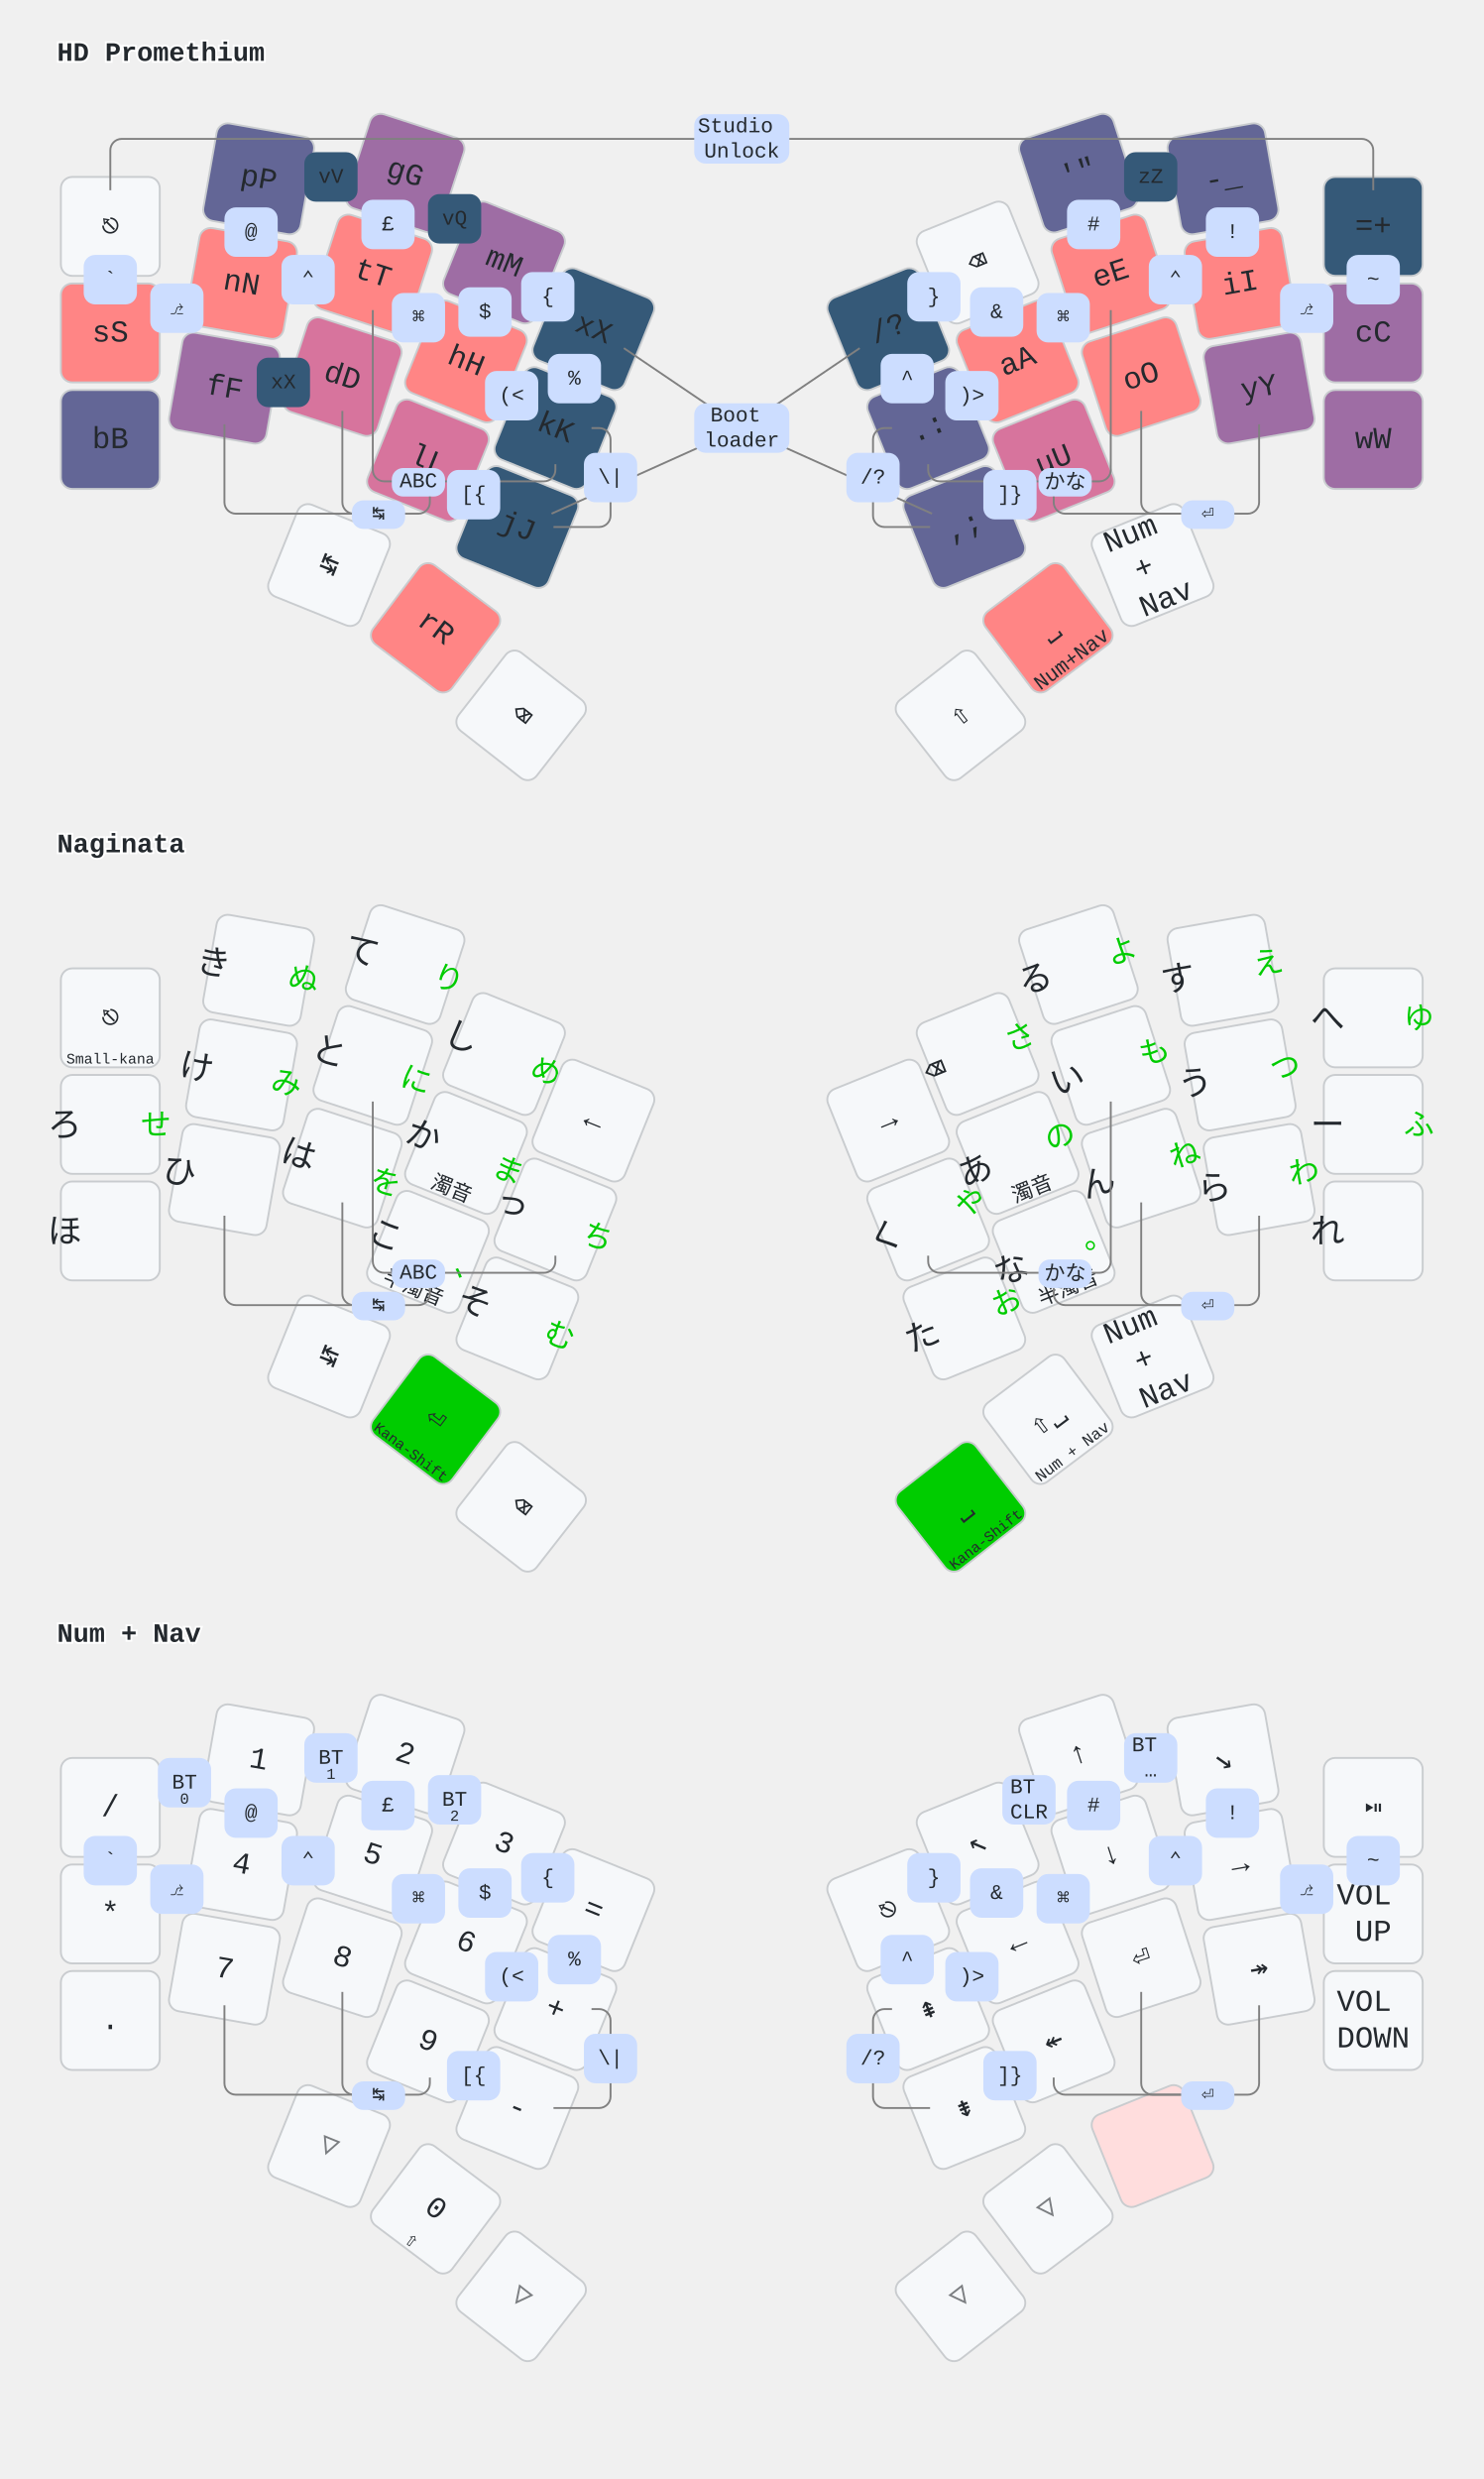
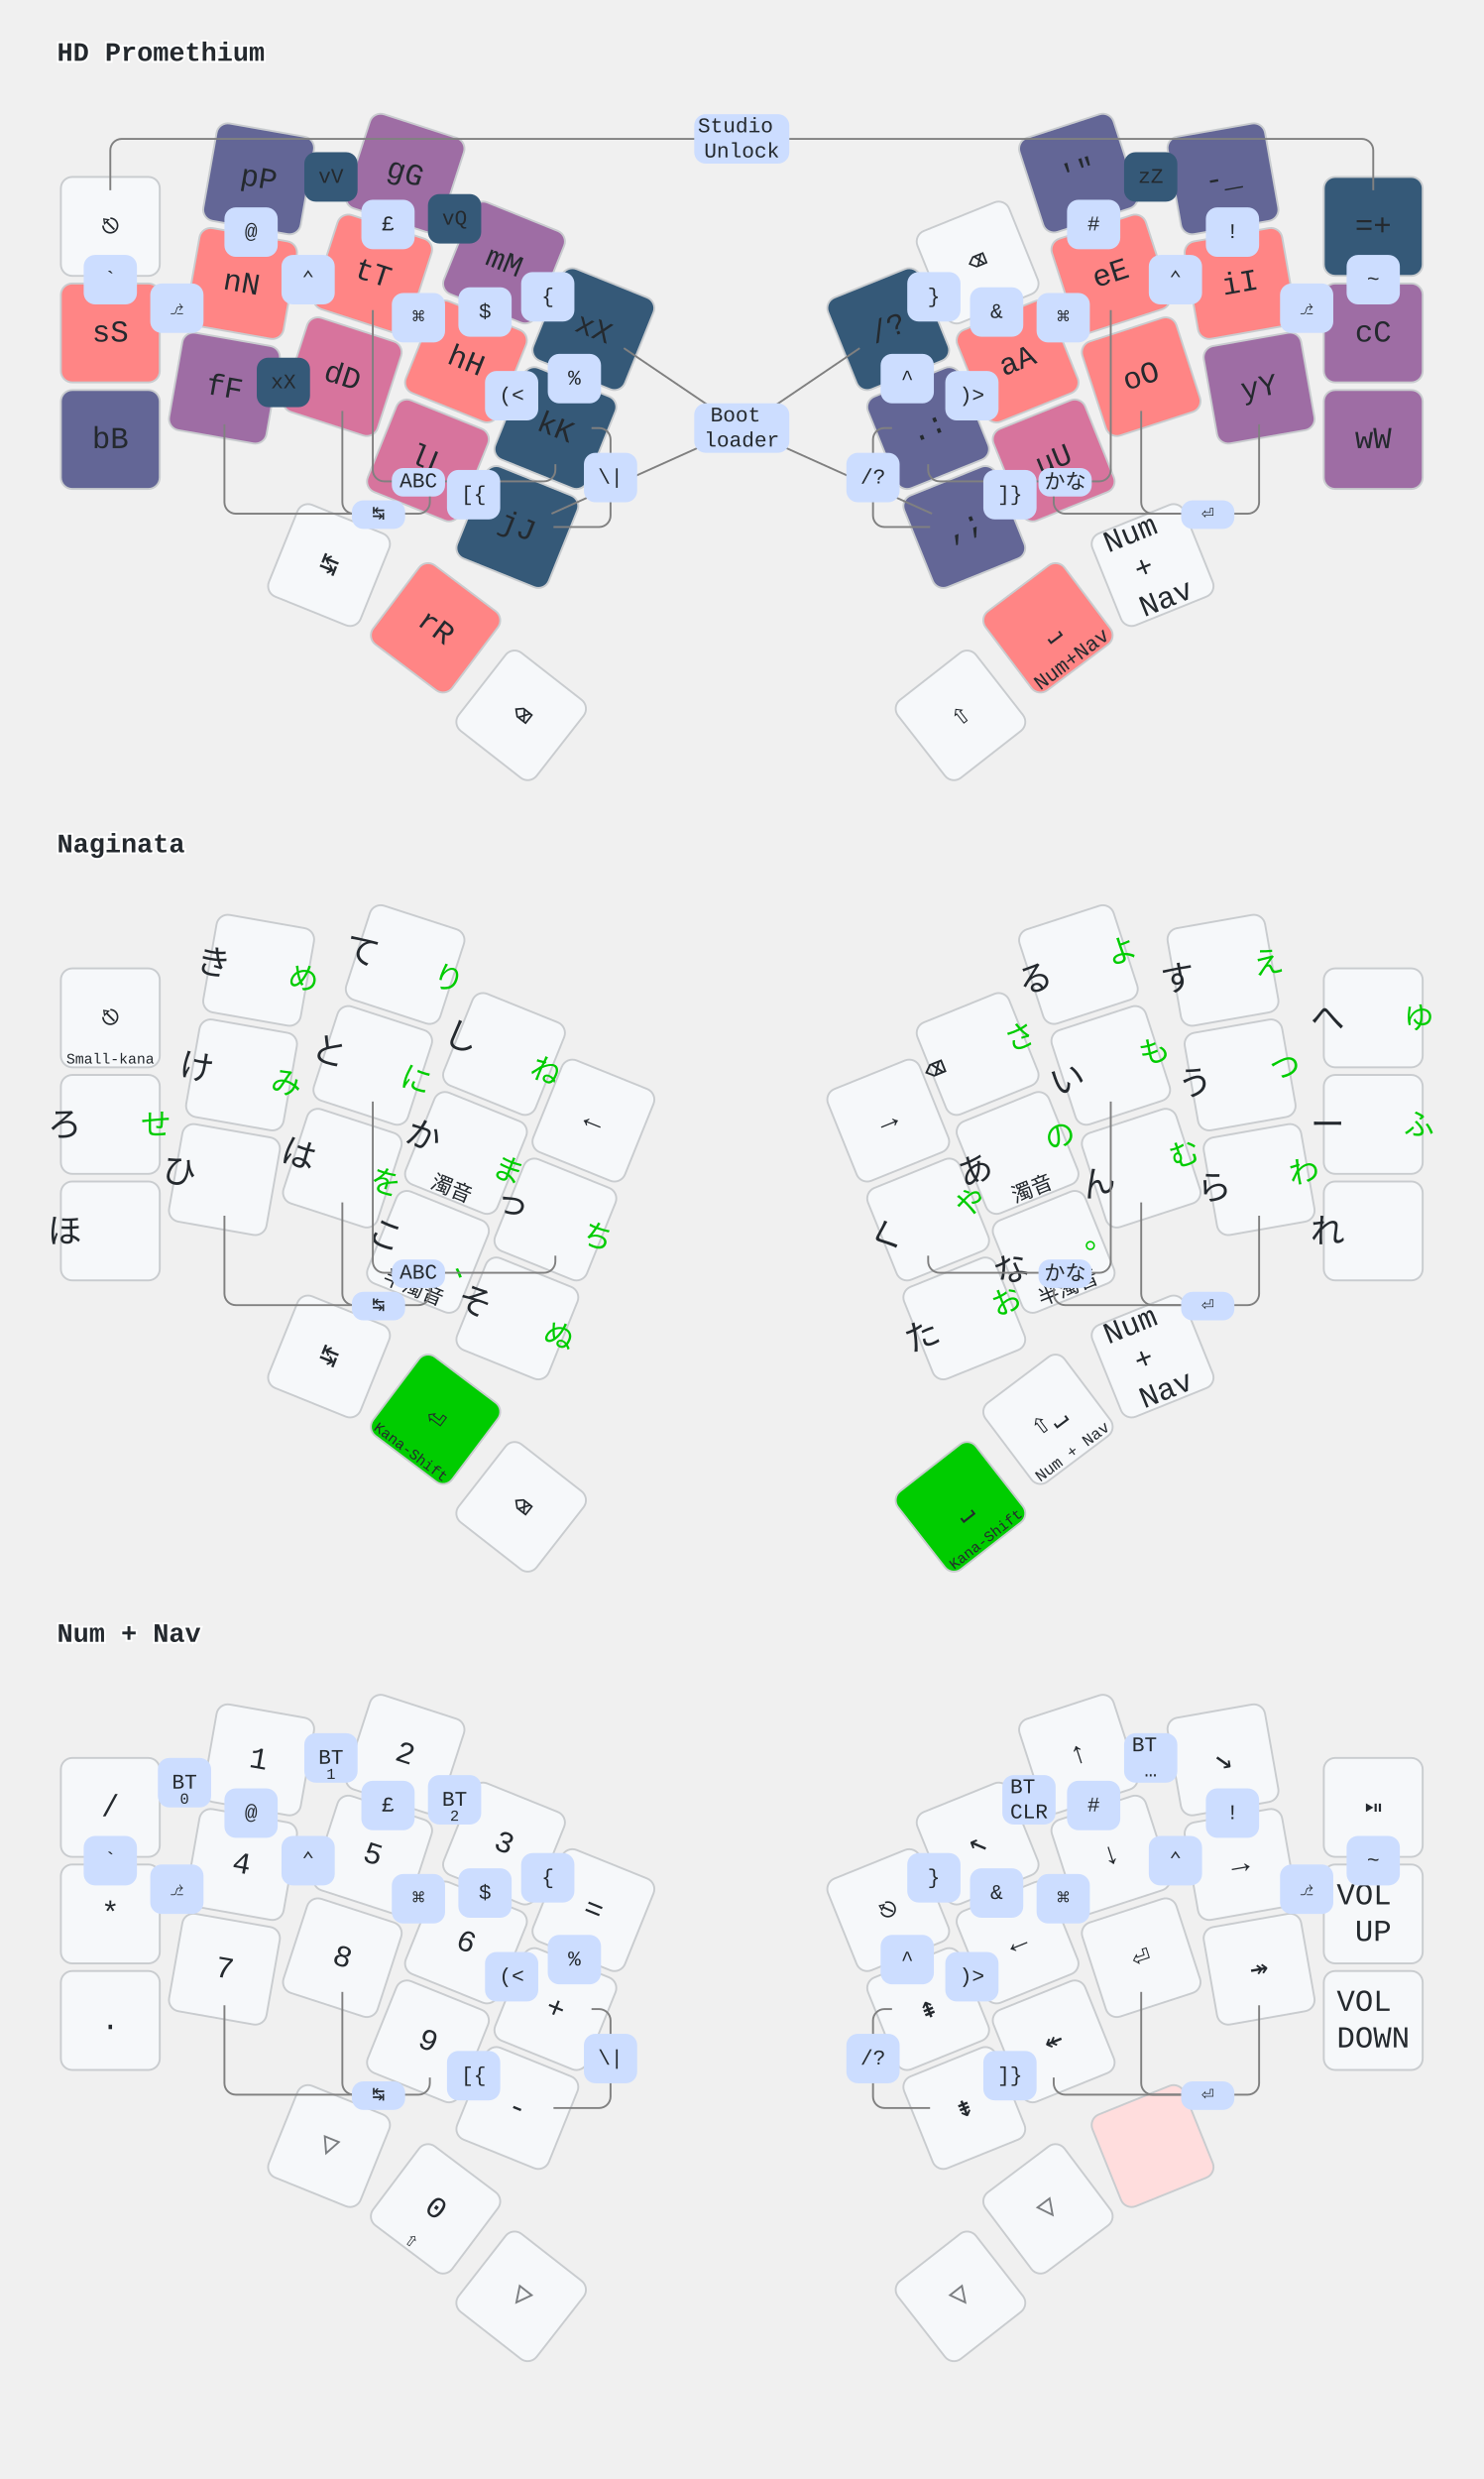
<svg xmlns="http://www.w3.org/2000/svg" width="780" height="1303" viewBox="0 0 780 1303" class="keymap">
  <style>/* inherit to force styles through use tags*/
svg path {
    fill: inherit;
}
/* font and background color specifications */
svg.keymap {
    font-family: SFMono-Regular,Consolas,Liberation Mono,Menlo,monospace;
    font-size: 14px;
    font-kerning: normal;
    text-rendering: optimizeLegibility;
    fill: #24292e;
}

/* default key styling */
rect.key {
    fill: #f6f8fa;
    stroke: #c9cccf;
    stroke-width: 1;
}

/* color accent for combo boxes */
rect.combo {
    fill: #cdf;
}

/* color accent for held keys */
rect.held, rect.combo.held {
    fill: #fdd;
}

/* color accent for ghost (optional) keys */
rect.ghost, rect.combo.ghost {
    stroke-dasharray: 4, 4;
    stroke-width: 2;
}

text {
    text-anchor: middle;
    dominant-baseline: middle;
}

/* styling for layer labels */
text.label {
    font-weight: bold;
    text-anchor: start;
    stroke: white;
    stroke-width: 2;
    paint-order: stroke;
}

text.tap {
    font-size: 16px;
}

/* styling for combo tap, and key hold/shifted label text */
text.combo, text.hold, text.shifted {
    font-size: 11px;
}

text.hold {
    text-anchor: middle;
    dominant-baseline: auto;
}

text.shifted {
    text-anchor: middle;
    dominant-baseline: hanging;
}

/* styling for hold/shifted label text in combo box */
text.combo.hold, text.combo.shifted {
    font-size: 8px;
}

/* lighter symbol for transparent keys */
text.trans {
    fill: #7b7e81;
}

/* styling for combo dendrons */
path.combo {
    stroke-width: 1;
    stroke: gray;
    fill: none;
}

/* Start Tabler Icons Cleanup */
/* cannot use height/width with glyphs */
.icon-tabler &gt; path {
    fill: inherit;
    stroke: inherit;
}
/* hide tabler's default box */
.icon-tabler &gt; path[stroke="none"][fill="none"] {
    visibility: collapse;
}

rect.low {
    fill: #355978;
}
rect.medium-low {
    fill: #636696;
}
rect.medium {
    fill: #9E6DA4;
}
rect.medium-high {
    fill: #D7749D;
}
rect.high {
    fill: #FF8585;
}

/* green styling for Naginata kana-shift */
rect.kshift {
    fill: #00CC00;
}
text.left {
    font-size: 18px;
    translate: 16px 7px;
}
text.right {
    fill: #00CC00;
    font-size: 16px;
    translate: -16px -10px;
}
</style>
  <g transform="translate(30, 0)" class="layer-HD Promethium">
    <text x="0" y="28" class="label" id="HD-Promethium">HD Promethium</text>
    <g transform="translate(0, 56)">
      <g transform="translate(28, 63)" class="key keypos-0">
        <rect rx="6" ry="6" x="-26" y="-26" width="52" height="52" class="key" />
        <text x="0" y="0" class="key tap">⎋</text>
      </g>
      <g transform="translate(106, 38) rotate(10.0)" class="key medium-low keypos-1">
        <rect rx="6" ry="6" x="-26" y="-26" width="52" height="52" class="key medium-low" />
        <text x="0" y="0" class="key medium-low tap">pP</text>
      </g>
      <g transform="translate(183, 35) rotate(18.0)" class="key medium keypos-2">
        <rect rx="6" ry="6" x="-26" y="-26" width="52" height="52" class="key medium" />
        <text x="0" y="0" class="key medium tap">gG</text>
      </g>
      <g transform="translate(235, 82) rotate(22.0)" class="key medium keypos-3">
        <rect rx="6" ry="6" x="-26" y="-26" width="52" height="52" class="key medium" />
        <text x="0" y="0" class="key medium tap">mM</text>
      </g>
      <g transform="translate(282, 117) rotate(22.0)" class="key low keypos-4">
        <rect rx="6" ry="6" x="-26" y="-26" width="52" height="52" class="key low" />
        <text x="0" y="0" class="key low tap">xX</text>
      </g>
      <g transform="translate(437, 117) rotate(-22.0)" class="key low keypos-5">
        <rect rx="6" ry="6" x="-26" y="-26" width="52" height="52" class="key low" />
        <text x="0" y="0" class="key low tap">/?</text>
      </g>
      <g transform="translate(484, 82) rotate(-22.0)" class="key keypos-6">
        <rect rx="6" ry="6" x="-26" y="-26" width="52" height="52" class="key" />
        <text x="0" y="0" class="key tap">⌫</text>
      </g>
      <g transform="translate(537, 35) rotate(-18.0)" class="key medium-low keypos-7">
        <rect rx="6" ry="6" x="-26" y="-26" width="52" height="52" class="key medium-low" />
        <text x="0" y="0" class="key medium-low tap">'"</text>
      </g>
      <g transform="translate(613, 38) rotate(-10.0)" class="key medium-low keypos-8">
        <rect rx="6" ry="6" x="-26" y="-26" width="52" height="52" class="key medium-low" />
        <text x="0" y="0" class="key medium-low tap">-_</text>
      </g>
      <g transform="translate(692, 63)" class="key low keypos-9">
        <rect rx="6" ry="6" x="-26" y="-26" width="52" height="52" class="key low" />
        <text x="0" y="0" class="key low tap">=+</text>
      </g>
      <g transform="translate(28, 119)" class="key high keypos-10">
        <rect rx="6" ry="6" x="-26" y="-26" width="52" height="52" class="key high" />
        <text x="0" y="0" class="key high tap">sS</text>
      </g>
      <g transform="translate(97, 93) rotate(10.0)" class="key high keypos-11">
        <rect rx="6" ry="6" x="-26" y="-26" width="52" height="52" class="key high" />
        <text x="0" y="0" class="key high tap">nN</text>
      </g>
      <g transform="translate(166, 88) rotate(18.0)" class="key high keypos-12">
        <rect rx="6" ry="6" x="-26" y="-26" width="52" height="52" class="key high" />
        <text x="0" y="0" class="key high tap">tT</text>
      </g>
      <g transform="translate(215, 134) rotate(22.0)" class="key high keypos-13">
        <rect rx="6" ry="6" x="-26" y="-26" width="52" height="52" class="key high" />
        <text x="0" y="0" class="key high tap">hH</text>
      </g>
      <g transform="translate(262, 169) rotate(22.0)" class="key low keypos-14">
        <rect rx="6" ry="6" x="-26" y="-26" width="52" height="52" class="key low" />
        <text x="0" y="0" class="key low tap">kK</text>
      </g>
      <g transform="translate(458, 169) rotate(-22.0)" class="key medium-low keypos-15">
        <rect rx="6" ry="6" x="-26" y="-26" width="52" height="52" class="key medium-low" />
        <text x="0" y="0" class="key medium-low tap">.:</text>
      </g>
      <g transform="translate(505, 134) rotate(-22.0)" class="key high keypos-16">
        <rect rx="6" ry="6" x="-26" y="-26" width="52" height="52" class="key high" />
        <text x="0" y="0" class="key high tap">aA</text>
      </g>
      <g transform="translate(554, 88) rotate(-18.0)" class="key high keypos-17">
        <rect rx="6" ry="6" x="-26" y="-26" width="52" height="52" class="key high" />
        <text x="0" y="0" class="key high tap">eE</text>
      </g>
      <g transform="translate(622, 93) rotate(-10.0)" class="key high keypos-18">
        <rect rx="6" ry="6" x="-26" y="-26" width="52" height="52" class="key high" />
        <text x="0" y="0" class="key high tap">iI</text>
      </g>
      <g transform="translate(692, 119)" class="key medium keypos-19">
        <rect rx="6" ry="6" x="-26" y="-26" width="52" height="52" class="key medium" />
        <text x="0" y="0" class="key medium tap">cC</text>
      </g>
      <g transform="translate(28, 175)" class="key medium-low keypos-20">
        <rect rx="6" ry="6" x="-26" y="-26" width="52" height="52" class="key medium-low" />
        <text x="0" y="0" class="key medium-low tap">bB</text>
      </g>
      <g transform="translate(88, 148) rotate(10.0)" class="key medium keypos-21">
        <rect rx="6" ry="6" x="-26" y="-26" width="52" height="52" class="key medium" />
        <text x="0" y="0" class="key medium tap">fF</text>
      </g>
      <g transform="translate(150, 142) rotate(18.0)" class="key medium-high keypos-22">
        <rect rx="6" ry="6" x="-26" y="-26" width="52" height="52" class="key medium-high" />
        <text x="0" y="0" class="key medium-high tap">dD</text>
      </g>
      <g transform="translate(195, 186) rotate(22.0)" class="key medium-high keypos-23">
        <rect rx="6" ry="6" x="-26" y="-26" width="52" height="52" class="key medium-high" />
        <text x="0" y="0" class="key medium-high tap">lL</text>
      </g>
      <g transform="translate(242, 221) rotate(22.0)" class="key low keypos-24">
        <rect rx="6" ry="6" x="-26" y="-26" width="52" height="52" class="key low" />
        <text x="0" y="0" class="key low tap">jJ</text>
      </g>
      <g transform="translate(477, 221) rotate(-22.0)" class="key medium-low keypos-25">
        <rect rx="6" ry="6" x="-26" y="-26" width="52" height="52" class="key medium-low" />
        <text x="0" y="0" class="key medium-low tap">,;</text>
      </g>
      <g transform="translate(524, 186) rotate(-22.0)" class="key medium-high keypos-26">
        <rect rx="6" ry="6" x="-26" y="-26" width="52" height="52" class="key medium-high" />
        <text x="0" y="0" class="key medium-high tap">uU</text>
      </g>
      <g transform="translate(570, 142) rotate(-18.0)" class="key high keypos-27">
        <rect rx="6" ry="6" x="-26" y="-26" width="52" height="52" class="key high" />
        <text x="0" y="0" class="key high tap">oO</text>
      </g>
      <g transform="translate(632, 148) rotate(-10.0)" class="key medium keypos-28">
        <rect rx="6" ry="6" x="-26" y="-26" width="52" height="52" class="key medium" />
        <text x="0" y="0" class="key medium tap">yY</text>
      </g>
      <g transform="translate(692, 175)" class="key medium keypos-29">
        <rect rx="6" ry="6" x="-26" y="-26" width="52" height="52" class="key medium" />
        <text x="0" y="0" class="key medium tap">wW</text>
      </g>
      <g transform="translate(143, 241) rotate(22.0)" class="key keypos-30">
        <rect rx="6" ry="6" x="-26" y="-26" width="52" height="52" class="key" />
        <text x="0" y="0" class="key tap">↹</text>
      </g>
      <g transform="translate(199, 274) rotate(37.0)" class="key high keypos-31">
        <rect rx="6" ry="6" x="-26" y="-26" width="52" height="52" class="key high" />
        <text x="0" y="0" class="key high tap">rR</text>
      </g>
      <g transform="translate(244, 320) rotate(38.0)" class="key keypos-32">
        <rect rx="6" ry="6" x="-26" y="-26" width="52" height="52" class="key" />
        <text x="0" y="0" class="key tap">⌫</text>
      </g>
      <g transform="translate(475, 320) rotate(-38.0)" class="key keypos-33">
        <rect rx="6" ry="6" x="-26" y="-26" width="52" height="52" class="key" />
        <text x="0" y="0" class="key tap">⇧</text>
      </g>
      <g transform="translate(521, 274) rotate(-37.0)" class="key high keypos-34">
        <rect rx="6" ry="6" x="-26" y="-26" width="52" height="52" class="key high" />
        <text x="0" y="0" class="key high tap">⎵</text>
        <text x="0" y="24" class="key high hold">Num+Nav</text>
      </g>
      <g transform="translate(576, 241) rotate(-22.0)" class="key keypos-35">
        <rect rx="6" ry="6" x="-26" y="-26" width="52" height="52" class="key" />
        <a href="#Num--Nav">
          <text x="0" y="0" class="key tap layer-activator">
            <tspan x="0" dy="-1.2em">Num</tspan>
            <tspan x="0" dy="1.2em">+</tspan>
            <tspan x="0" dy="1.2em">Nav</tspan>
          </text>
        </a>
      </g>
      <g class="combo combopos-0">
        <path d="M360,17 h-326 a6.0,6.0 0 0 0 -6.0,6.0 v21" class="combo" />
        <path d="M360,17 h326 a6.0,6.0 0 0 1 6.0,6.0 v21" class="combo" />
        <rect rx="6" ry="6" x="335" y="4" width="50" height="26" class="combo" />
        <text x="360" y="17" class="combo tap">
          <tspan x="360" dy="-0.6em">Studio</tspan>
          <tspan x="360" dy="1.2em">Unlock</tspan>
        </text>
      </g>
      <g class="combo combopos-1">
        <path d="M360,169 l-62,-42" class="combo" />
        <path d="M360,169 l62,-42" class="combo" />
        <path d="M360,169 l-100,45" class="combo" />
        <path d="M360,169 l100,45" class="combo" />
        <rect rx="6" ry="6" x="335" y="156" width="50" height="26" class="combo" />
        <text x="360" y="169" class="combo tap">
          <tspan x="360" dy="-0.6em">Boot</tspan>
          <tspan x="360" dy="1.2em">loader</tspan>
        </text>
      </g>
      <g class="combo combopos-2">
        <path d="M530,197 h-66 a6.0,6.0 0 0 1 -6.0,-6.0 v-3" class="combo" />
        <path d="M530,197 h18 a6.0,6.0 0 0 0 6.0,-6.0 v-84" class="combo" />
        <rect rx="6" ry="6" x="516" y="190" width="28" height="15" class="combo" />
        <text x="530" y="197" class="combo tap">かな</text>
      </g>
      <g class="combo combopos-3">
        <path d="M190,197 h66 a6.0,6.0 0 0 0 6.0,-6.0 v-3" class="combo" />
        <path d="M190,197 h-18 a6.0,6.0 0 0 1 -6.0,-6.0 v-84" class="combo" />
        <rect rx="6" ry="6" x="176" y="190" width="28" height="15" class="combo" />
        <text x="190" y="197" class="combo tap">ABC</text>
      </g>
      <g class="combo combopos-4">
        <path d="M169,214 h21 a6.0,6.0 0 0 0 6.0,-6.0 v-3" class="combo" />
        <path d="M169,214 h-13 a6.0,6.0 0 0 1 -6.0,-6.0 v-48" class="combo" />
        <path d="M169,214 h-75 a6.0,6.0 0 0 1 -6.0,-6.0 v-41" class="combo" />
        <rect rx="6" ry="6" x="155" y="207" width="28" height="15" class="combo" />
        <text x="169" y="214" class="combo tap">↹</text>
      </g>
      <g class="combo combopos-5">
        <path d="M605,214 h-75 a6.0,6.0 0 0 1 -6.0,-6.0 v-3" class="combo" />
        <path d="M605,214 h-29 a6.0,6.0 0 0 1 -6.0,-6.0 v-48" class="combo" />
        <path d="M605,214 h21 a6.0,6.0 0 0 0 6.0,-6.0 v-41" class="combo" />
        <rect rx="6" ry="6" x="591" y="207" width="28" height="15" class="combo" />
        <text x="605" y="214" class="combo tap">⏎</text>
      </g>
      <g class="combo combopos-6">
        <rect rx="6" ry="6" x="49" y="93" width="28" height="26" class="combo" />
        <text x="63" y="106" class="combo tap">⎇</text>
      </g>
      <g class="combo combopos-7">
        <rect rx="6" ry="6" x="118" y="78" width="28" height="26" class="combo" />
        <text x="132" y="91" class="combo tap">⌃</text>
      </g>
      <g class="combo combopos-8">
        <rect rx="6" ry="6" x="176" y="98" width="28" height="26" class="combo" />
        <text x="190" y="111" class="combo tap">⌘</text>
      </g>
      <g class="combo combopos-9">
        <rect rx="6" ry="6" x="643" y="93" width="28" height="26" class="combo" />
        <text x="657" y="106" class="combo tap">⎇</text>
      </g>
      <g class="combo combopos-10">
        <rect rx="6" ry="6" x="574" y="78" width="28" height="26" class="combo" />
        <text x="588" y="91" class="combo tap">⌃</text>
      </g>
      <g class="combo combopos-11">
        <rect rx="6" ry="6" x="515" y="98" width="28" height="26" class="combo" />
        <text x="529" y="111" class="combo tap">⌘</text>
      </g>
      <g class="combo low combopos-12">
        <rect rx="6" ry="6" x="195" y="46" width="28" height="26" class="combo low" />
        <text x="209" y="59" class="combo low tap">vQ</text>
      </g>
      <g class="combo low combopos-13">
        <rect rx="6" ry="6" x="561" y="24" width="28" height="26" class="combo low" />
        <text x="575" y="37" class="combo low tap">zZ</text>
      </g>
      <g class="combo low combopos-14">
        <rect rx="6" ry="6" x="130" y="24" width="28" height="26" class="combo low" />
        <text x="144" y="37" class="combo low tap">vV</text>
      </g>
      <g class="combo low combopos-15">
        <rect rx="6" ry="6" x="105" y="132" width="28" height="26" class="combo low" />
        <text x="119" y="145" class="combo low tap">xX</text>
      </g>
      <g class="combo combopos-16">
        <rect rx="6" ry="6" x="14" y="78" width="28" height="26" class="combo" />
        <text x="28" y="91" class="combo tap">`</text>
      </g>
      <g class="combo combopos-17">
        <rect rx="6" ry="6" x="88" y="53" width="28" height="26" class="combo" />
        <text x="102" y="66" class="combo tap">@</text>
      </g>
      <g class="combo combopos-18">
        <rect rx="6" ry="6" x="160" y="49" width="28" height="26" class="combo" />
        <text x="174" y="62" class="combo tap">£</text>
      </g>
      <g class="combo combopos-19">
        <rect rx="6" ry="6" x="211" y="95" width="28" height="26" class="combo" />
        <text x="225" y="108" class="combo tap">$</text>
      </g>
      <g class="combo combopos-20">
        <rect rx="6" ry="6" x="258" y="130" width="28" height="26" class="combo" />
        <text x="272" y="143" class="combo tap">%</text>
      </g>
      <g class="combo combopos-21">
        <path d="M291,195 v-20 a6.0,6.0 0 0 0 -6.0,-6.0 h-4" class="combo" />
        <path d="M291,195 v20 a6.0,6.0 0 0 1 -6.0,6.0 h-24" class="combo" />
        <rect rx="6" ry="6" x="277" y="182" width="28" height="26" class="combo" />
        <text x="291" y="195" class="combo tap">\|</text>
      </g>
      <g class="combo combopos-22">
        <path d="M429,195 v-20 a6.0,6.0 0 0 1 6.0,-6.0 h4" class="combo" />
        <path d="M429,195 v20 a6.0,6.0 0 0 0 6.0,6.0 h24" class="combo" />
        <rect rx="6" ry="6" x="415" y="182" width="28" height="26" class="combo" />
        <text x="429" y="195" class="combo tap">/?</text>
      </g>
      <g class="combo combopos-23">
        <rect rx="6" ry="6" x="433" y="130" width="28" height="26" class="combo" />
        <text x="447" y="143" class="combo tap">^</text>
      </g>
      <g class="combo combopos-24">
        <rect rx="6" ry="6" x="480" y="95" width="28" height="26" class="combo" />
        <text x="494" y="108" class="combo tap">&amp;</text>
      </g>
      <g class="combo combopos-25">
        <rect rx="6" ry="6" x="531" y="49" width="28" height="26" class="combo" />
        <text x="545" y="62" class="combo tap">#</text>
      </g>
      <g class="combo combopos-26">
        <rect rx="6" ry="6" x="604" y="53" width="28" height="26" class="combo" />
        <text x="618" y="66" class="combo tap">!</text>
      </g>
      <g class="combo combopos-27">
        <rect rx="6" ry="6" x="678" y="78" width="28" height="26" class="combo" />
        <text x="692" y="91" class="combo tap">~</text>
      </g>
      <g class="combo combopos-28">
        <rect rx="6" ry="6" x="244" y="87" width="28" height="26" class="combo" />
        <text x="258" y="100" class="combo tap">{</text>
      </g>
      <g class="combo combopos-29">
        <rect rx="6" ry="6" x="447" y="87" width="28" height="26" class="combo" />
        <text x="461" y="100" class="combo tap">}</text>
      </g>
      <g class="combo combopos-30">
        <rect rx="6" ry="6" x="225" y="139" width="28" height="26" class="combo" />
        <text x="239" y="152" class="combo tap">(&lt;</text>
      </g>
      <g class="combo combopos-31">
        <rect rx="6" ry="6" x="467" y="139" width="28" height="26" class="combo" />
        <text x="481" y="152" class="combo tap">)&gt;</text>
      </g>
      <g class="combo combopos-32">
        <rect rx="6" ry="6" x="205" y="191" width="28" height="26" class="combo" />
        <text x="219" y="204" class="combo tap">[{</text>
      </g>
      <g class="combo combopos-33">
        <rect rx="6" ry="6" x="487" y="191" width="28" height="26" class="combo" />
        <text x="501" y="204" class="combo tap">]}</text>
      </g>
    </g>
  </g>
  <g transform="translate(30, 416)" class="layer-Naginata">
    <text x="0" y="28" class="label" id="Naginata">Naginata</text>
    <g transform="translate(0, 56)">
      <g transform="translate(28, 63)" class="key keypos-0">
        <rect rx="6" ry="6" x="-26" y="-26" width="52" height="52" class="key" />
        <text x="0" y="0" class="key tap">⎋</text>
        <text x="0" y="24" class="key hold">
          <tspan style="font-size: 70%">Small-kana</tspan>
        </text>
      </g>
      <g transform="translate(106, 38) rotate(10.0)" class="key keypos-1">
        <rect rx="6" ry="6" x="-26" y="-26" width="52" height="52" class="key" />
        <text x="-24" y="0" class="key left">き</text>
-         <text x="24" y="0" class="key right">ぬ</text>
+         <text x="24" y="0" class="key right">め</text>
      </g>
      <g transform="translate(183, 35) rotate(18.0)" class="key keypos-2">
        <rect rx="6" ry="6" x="-26" y="-26" width="52" height="52" class="key" />
        <text x="-24" y="0" class="key left">て</text>
        <text x="24" y="0" class="key right">り</text>
      </g>
      <g transform="translate(235, 82) rotate(22.0)" class="key keypos-3">
        <rect rx="6" ry="6" x="-26" y="-26" width="52" height="52" class="key" />
        <text x="-24" y="0" class="key left">し</text>
-         <text x="24" y="0" class="key right">め</text>
+         <text x="24" y="0" class="key right">ね</text>
      </g>
      <g transform="translate(282, 117) rotate(22.0)" class="key keypos-4">
        <rect rx="6" ry="6" x="-26" y="-26" width="52" height="52" class="key" />
        <text x="0" y="0" class="key tap">←</text>
      </g>
      <g transform="translate(437, 117) rotate(-22.0)" class="key keypos-5">
        <rect rx="6" ry="6" x="-26" y="-26" width="52" height="52" class="key" />
        <text x="0" y="0" class="key tap">→</text>
      </g>
      <g transform="translate(484, 82) rotate(-22.0)" class="key keypos-6">
        <rect rx="6" ry="6" x="-26" y="-26" width="52" height="52" class="key" />
        <text x="-24" y="0" class="key left">⌫</text>
        <text x="24" y="0" class="key right">さ</text>
      </g>
      <g transform="translate(537, 35) rotate(-18.0)" class="key keypos-7">
        <rect rx="6" ry="6" x="-26" y="-26" width="52" height="52" class="key" />
        <text x="-24" y="0" class="key left">る</text>
        <text x="24" y="0" class="key right">よ</text>
      </g>
      <g transform="translate(613, 38) rotate(-10.0)" class="key keypos-8">
        <rect rx="6" ry="6" x="-26" y="-26" width="52" height="52" class="key" />
        <text x="-24" y="0" class="key left">す</text>
        <text x="24" y="0" class="key right">え</text>
      </g>
      <g transform="translate(692, 63)" class="key keypos-9">
        <rect rx="6" ry="6" x="-26" y="-26" width="52" height="52" class="key" />
        <text x="-24" y="0" class="key left">へ</text>
        <text x="24" y="0" class="key right">ゆ</text>
      </g>
      <g transform="translate(28, 119)" class="key keypos-10">
        <rect rx="6" ry="6" x="-26" y="-26" width="52" height="52" class="key" />
        <text x="-24" y="0" class="key left">ろ</text>
        <text x="24" y="0" class="key right">せ</text>
      </g>
      <g transform="translate(97, 93) rotate(10.0)" class="key keypos-11">
        <rect rx="6" ry="6" x="-26" y="-26" width="52" height="52" class="key" />
        <text x="-24" y="0" class="key left">け</text>
        <text x="24" y="0" class="key right">み</text>
      </g>
      <g transform="translate(166, 88) rotate(18.0)" class="key keypos-12">
        <rect rx="6" ry="6" x="-26" y="-26" width="52" height="52" class="key" />
        <text x="-24" y="0" class="key left">と</text>
        <text x="24" y="0" class="key right">に</text>
      </g>
      <g transform="translate(215, 134) rotate(22.0)" class="key keypos-13">
        <rect rx="6" ry="6" x="-26" y="-26" width="52" height="52" class="key" />
        <text x="0" y="24" class="key hold">濁音</text>
        <text x="-24" y="0" class="key left">か</text>
        <text x="24" y="0" class="key right">ま</text>
      </g>
      <g transform="translate(262, 169) rotate(22.0)" class="key keypos-14">
        <rect rx="6" ry="6" x="-26" y="-26" width="52" height="52" class="key" />
        <text x="-24" y="0" class="key left">っ</text>
        <text x="24" y="0" class="key right">ち</text>
      </g>
      <g transform="translate(458, 169) rotate(-22.0)" class="key keypos-15">
        <rect rx="6" ry="6" x="-26" y="-26" width="52" height="52" class="key" />
        <text x="-24" y="0" class="key left">く</text>
        <text x="24" y="0" class="key right">や</text>
      </g>
      <g transform="translate(505, 134) rotate(-22.0)" class="key keypos-16">
        <rect rx="6" ry="6" x="-26" y="-26" width="52" height="52" class="key" />
        <text x="0" y="24" class="key hold">濁音</text>
        <text x="-24" y="0" class="key left">あ</text>
        <text x="24" y="0" class="key right">の</text>
      </g>
      <g transform="translate(554, 88) rotate(-18.0)" class="key keypos-17">
        <rect rx="6" ry="6" x="-26" y="-26" width="52" height="52" class="key" />
        <text x="-24" y="0" class="key left">い</text>
        <text x="24" y="0" class="key right">も</text>
      </g>
      <g transform="translate(622, 93) rotate(-10.0)" class="key keypos-18">
        <rect rx="6" ry="6" x="-26" y="-26" width="52" height="52" class="key" />
        <text x="-24" y="0" class="key left">う</text>
        <text x="24" y="0" class="key right">つ</text>
      </g>
      <g transform="translate(692, 119)" class="key keypos-19">
        <rect rx="6" ry="6" x="-26" y="-26" width="52" height="52" class="key" />
        <text x="-24" y="0" class="key left">ー</text>
        <text x="24" y="0" class="key right">ふ</text>
      </g>
      <g transform="translate(28, 175)" class="key keypos-20">
        <rect rx="6" ry="6" x="-26" y="-26" width="52" height="52" class="key" />
        <text x="-24" y="0" class="key left">ほ</text>
      </g>
      <g transform="translate(88, 148) rotate(10.0)" class="key keypos-21">
        <rect rx="6" ry="6" x="-26" y="-26" width="52" height="52" class="key" />
        <text x="-24" y="0" class="key left">ひ</text>
      </g>
      <g transform="translate(150, 142) rotate(18.0)" class="key keypos-22">
        <rect rx="6" ry="6" x="-26" y="-26" width="52" height="52" class="key" />
        <text x="-24" y="0" class="key left">は</text>
        <text x="24" y="0" class="key right">を</text>
      </g>
      <g transform="translate(195, 186) rotate(22.0)" class="key keypos-23">
        <rect rx="6" ry="6" x="-26" y="-26" width="52" height="52" class="key" />
        <text x="0" y="24" class="key hold">半濁音</text>
        <text x="-24" y="0" class="key left">こ</text>
        <text x="24" y="0" class="key right">、</text>
      </g>
      <g transform="translate(242, 221) rotate(22.0)" class="key keypos-24">
        <rect rx="6" ry="6" x="-26" y="-26" width="52" height="52" class="key" />
        <text x="-24" y="0" class="key left">そ</text>
-         <text x="24" y="0" class="key right">む</text>
+         <text x="24" y="0" class="key right">ぬ</text>
      </g>
      <g transform="translate(477, 221) rotate(-22.0)" class="key keypos-25">
        <rect rx="6" ry="6" x="-26" y="-26" width="52" height="52" class="key" />
        <text x="-24" y="0" class="key left">た</text>
        <text x="24" y="0" class="key right">お</text>
      </g>
      <g transform="translate(524, 186) rotate(-22.0)" class="key keypos-26">
        <rect rx="6" ry="6" x="-26" y="-26" width="52" height="52" class="key" />
        <text x="0" y="24" class="key hold">半濁音</text>
        <text x="-24" y="0" class="key left">な</text>
        <text x="24" y="0" class="key right">。</text>
      </g>
      <g transform="translate(570, 142) rotate(-18.0)" class="key keypos-27">
        <rect rx="6" ry="6" x="-26" y="-26" width="52" height="52" class="key" />
        <text x="-24" y="0" class="key left">ん</text>
-         <text x="24" y="0" class="key right">ね</text>
+         <text x="24" y="0" class="key right">む</text>
      </g>
      <g transform="translate(632, 148) rotate(-10.0)" class="key keypos-28">
        <rect rx="6" ry="6" x="-26" y="-26" width="52" height="52" class="key" />
        <text x="-24" y="0" class="key left">ら</text>
        <text x="24" y="0" class="key right">わ</text>
      </g>
      <g transform="translate(692, 175)" class="key keypos-29">
        <rect rx="6" ry="6" x="-26" y="-26" width="52" height="52" class="key" />
        <text x="-24" y="0" class="key left">れ</text>
      </g>
      <g transform="translate(143, 241) rotate(22.0)" class="key keypos-30">
        <rect rx="6" ry="6" x="-26" y="-26" width="52" height="52" class="key" />
        <text x="0" y="0" class="key tap">↹</text>
      </g>
      <g transform="translate(199, 274) rotate(37.0)" class="key kshift keypos-31">
        <rect rx="6" ry="6" x="-26" y="-26" width="52" height="52" class="key kshift" />
        <text x="0" y="0" class="key kshift tap">⏎</text>
        <text x="0" y="24" class="key kshift hold">
          <tspan style="font-size: 70%">Kana-Shift</tspan>
        </text>
      </g>
      <g transform="translate(244, 320) rotate(38.0)" class="key keypos-32">
        <rect rx="6" ry="6" x="-26" y="-26" width="52" height="52" class="key" />
        <text x="0" y="0" class="key tap">⌫</text>
      </g>
      <g transform="translate(475, 320) rotate(-38.0)" class="key kshift keypos-33">
        <rect rx="6" ry="6" x="-26" y="-26" width="52" height="52" class="key kshift" />
        <text x="0" y="0" class="key kshift tap">⎵</text>
        <text x="0" y="24" class="key kshift hold">
          <tspan style="font-size: 70%">Kana-Shift</tspan>
        </text>
      </g>
      <g transform="translate(521, 274) rotate(-37.0)" class="key keypos-34">
        <rect rx="6" ry="6" x="-26" y="-26" width="52" height="52" class="key" />
        <text x="0" y="0" class="key tap">⇧⎵</text>
        <a href="#Num--Nav">
          <text x="0" y="24" class="key hold layer-activator">
            <tspan style="font-size: 78%">Num + Nav</tspan>
          </text>
        </a>
      </g>
      <g transform="translate(576, 241) rotate(-22.0)" class="key keypos-35">
        <rect rx="6" ry="6" x="-26" y="-26" width="52" height="52" class="key" />
        <a href="#Num--Nav">
          <text x="0" y="0" class="key tap layer-activator">
            <tspan x="0" dy="-1.2em">Num</tspan>
            <tspan x="0" dy="1.2em">+</tspan>
            <tspan x="0" dy="1.2em">Nav</tspan>
          </text>
        </a>
      </g>
      <g class="combo combopos-0">
        <path d="M530,197 h-66 a6.0,6.0 0 0 1 -6.0,-6.0 v-3" class="combo" />
        <path d="M530,197 h18 a6.0,6.0 0 0 0 6.0,-6.0 v-84" class="combo" />
        <rect rx="6" ry="6" x="516" y="190" width="28" height="15" class="combo" />
        <text x="530" y="197" class="combo tap">かな</text>
      </g>
      <g class="combo combopos-1">
        <path d="M190,197 h66 a6.0,6.0 0 0 0 6.0,-6.0 v-3" class="combo" />
        <path d="M190,197 h-18 a6.0,6.0 0 0 1 -6.0,-6.0 v-84" class="combo" />
        <rect rx="6" ry="6" x="176" y="190" width="28" height="15" class="combo" />
        <text x="190" y="197" class="combo tap">ABC</text>
      </g>
      <g class="combo combopos-2">
        <path d="M169,214 h21 a6.0,6.0 0 0 0 6.0,-6.0 v-3" class="combo" />
        <path d="M169,214 h-13 a6.0,6.0 0 0 1 -6.0,-6.0 v-48" class="combo" />
        <path d="M169,214 h-75 a6.0,6.0 0 0 1 -6.0,-6.0 v-41" class="combo" />
        <rect rx="6" ry="6" x="155" y="207" width="28" height="15" class="combo" />
        <text x="169" y="214" class="combo tap">↹</text>
      </g>
      <g class="combo combopos-3">
        <path d="M605,214 h-75 a6.0,6.0 0 0 1 -6.0,-6.0 v-3" class="combo" />
        <path d="M605,214 h-29 a6.0,6.0 0 0 1 -6.0,-6.0 v-48" class="combo" />
        <path d="M605,214 h21 a6.0,6.0 0 0 0 6.0,-6.0 v-41" class="combo" />
        <rect rx="6" ry="6" x="591" y="207" width="28" height="15" class="combo" />
        <text x="605" y="214" class="combo tap">⏎</text>
      </g>
    </g>
  </g>
  <g transform="translate(30, 831)" class="layer-Num + Nav">
    <text x="0" y="28" class="label" id="Num--Nav">Num + Nav</text>
    <g transform="translate(0, 56)">
      <g transform="translate(28, 63)" class="key keypos-0">
        <rect rx="6" ry="6" x="-26" y="-26" width="52" height="52" class="key" />
        <text x="0" y="0" class="key tap">/</text>
      </g>
      <g transform="translate(106, 38) rotate(10.0)" class="key keypos-1">
        <rect rx="6" ry="6" x="-26" y="-26" width="52" height="52" class="key" />
        <text x="0" y="0" class="key tap">1</text>
      </g>
      <g transform="translate(183, 35) rotate(18.0)" class="key keypos-2">
        <rect rx="6" ry="6" x="-26" y="-26" width="52" height="52" class="key" />
        <text x="0" y="0" class="key tap">2</text>
      </g>
      <g transform="translate(235, 82) rotate(22.0)" class="key keypos-3">
        <rect rx="6" ry="6" x="-26" y="-26" width="52" height="52" class="key" />
        <text x="0" y="0" class="key tap">3</text>
      </g>
      <g transform="translate(282, 117) rotate(22.0)" class="key keypos-4">
        <rect rx="6" ry="6" x="-26" y="-26" width="52" height="52" class="key" />
        <text x="0" y="0" class="key tap">=</text>
      </g>
      <g transform="translate(437, 117) rotate(-22.0)" class="key keypos-5">
        <rect rx="6" ry="6" x="-26" y="-26" width="52" height="52" class="key" />
        <text x="0" y="0" class="key tap">⎋</text>
      </g>
      <g transform="translate(484, 82) rotate(-22.0)" class="key keypos-6">
        <rect rx="6" ry="6" x="-26" y="-26" width="52" height="52" class="key" />
        <text x="0" y="0" class="key tap">↖</text>
      </g>
      <g transform="translate(537, 35) rotate(-18.0)" class="key keypos-7">
        <rect rx="6" ry="6" x="-26" y="-26" width="52" height="52" class="key" />
        <text x="0" y="0" class="key tap">↑</text>
      </g>
      <g transform="translate(613, 38) rotate(-10.0)" class="key keypos-8">
        <rect rx="6" ry="6" x="-26" y="-26" width="52" height="52" class="key" />
        <text x="0" y="0" class="key tap">↘</text>
      </g>
      <g transform="translate(692, 63)" class="key keypos-9">
        <rect rx="6" ry="6" x="-26" y="-26" width="52" height="52" class="key" />
        <text x="0" y="0" class="key tap">⏯</text>
      </g>
      <g transform="translate(28, 119)" class="key keypos-10">
        <rect rx="6" ry="6" x="-26" y="-26" width="52" height="52" class="key" />
        <text x="0" y="0" class="key tap">*</text>
      </g>
      <g transform="translate(97, 93) rotate(10.0)" class="key keypos-11">
        <rect rx="6" ry="6" x="-26" y="-26" width="52" height="52" class="key" />
        <text x="0" y="0" class="key tap">4</text>
      </g>
      <g transform="translate(166, 88) rotate(18.0)" class="key keypos-12">
        <rect rx="6" ry="6" x="-26" y="-26" width="52" height="52" class="key" />
        <text x="0" y="0" class="key tap">5</text>
      </g>
      <g transform="translate(215, 134) rotate(22.0)" class="key keypos-13">
        <rect rx="6" ry="6" x="-26" y="-26" width="52" height="52" class="key" />
        <text x="0" y="0" class="key tap">6</text>
      </g>
      <g transform="translate(262, 169) rotate(22.0)" class="key keypos-14">
        <rect rx="6" ry="6" x="-26" y="-26" width="52" height="52" class="key" />
        <text x="0" y="0" class="key tap">+</text>
      </g>
      <g transform="translate(458, 169) rotate(-22.0)" class="key keypos-15">
        <rect rx="6" ry="6" x="-26" y="-26" width="52" height="52" class="key" />
        <text x="0" y="0" class="key tap">⇞</text>
      </g>
      <g transform="translate(505, 134) rotate(-22.0)" class="key keypos-16">
        <rect rx="6" ry="6" x="-26" y="-26" width="52" height="52" class="key" />
        <text x="0" y="0" class="key tap">←</text>
      </g>
      <g transform="translate(554, 88) rotate(-18.0)" class="key keypos-17">
        <rect rx="6" ry="6" x="-26" y="-26" width="52" height="52" class="key" />
        <text x="0" y="0" class="key tap">↓</text>
      </g>
      <g transform="translate(622, 93) rotate(-10.0)" class="key keypos-18">
        <rect rx="6" ry="6" x="-26" y="-26" width="52" height="52" class="key" />
        <text x="0" y="0" class="key tap">→</text>
      </g>
      <g transform="translate(692, 119)" class="key keypos-19">
        <rect rx="6" ry="6" x="-26" y="-26" width="52" height="52" class="key" />
        <text x="0" y="0" class="key tap">
          <tspan x="0" dy="-0.6em">VOL</tspan>
          <tspan x="0" dy="1.2em">UP</tspan>
        </text>
      </g>
      <g transform="translate(28, 175)" class="key keypos-20">
        <rect rx="6" ry="6" x="-26" y="-26" width="52" height="52" class="key" />
        <text x="0" y="0" class="key tap">.</text>
      </g>
      <g transform="translate(88, 148) rotate(10.0)" class="key keypos-21">
        <rect rx="6" ry="6" x="-26" y="-26" width="52" height="52" class="key" />
        <text x="0" y="0" class="key tap">7</text>
      </g>
      <g transform="translate(150, 142) rotate(18.0)" class="key keypos-22">
        <rect rx="6" ry="6" x="-26" y="-26" width="52" height="52" class="key" />
        <text x="0" y="0" class="key tap">8</text>
      </g>
      <g transform="translate(195, 186) rotate(22.0)" class="key keypos-23">
        <rect rx="6" ry="6" x="-26" y="-26" width="52" height="52" class="key" />
        <text x="0" y="0" class="key tap">9</text>
      </g>
      <g transform="translate(242, 221) rotate(22.0)" class="key keypos-24">
        <rect rx="6" ry="6" x="-26" y="-26" width="52" height="52" class="key" />
        <text x="0" y="0" class="key tap">-</text>
      </g>
      <g transform="translate(477, 221) rotate(-22.0)" class="key keypos-25">
        <rect rx="6" ry="6" x="-26" y="-26" width="52" height="52" class="key" />
        <text x="0" y="0" class="key tap">⇟</text>
      </g>
      <g transform="translate(524, 186) rotate(-22.0)" class="key keypos-26">
        <rect rx="6" ry="6" x="-26" y="-26" width="52" height="52" class="key" />
        <text x="0" y="0" class="key tap">↞</text>
      </g>
      <g transform="translate(570, 142) rotate(-18.0)" class="key keypos-27">
        <rect rx="6" ry="6" x="-26" y="-26" width="52" height="52" class="key" />
        <text x="0" y="0" class="key tap">⏎</text>
      </g>
      <g transform="translate(632, 148) rotate(-10.0)" class="key keypos-28">
        <rect rx="6" ry="6" x="-26" y="-26" width="52" height="52" class="key" />
        <text x="0" y="0" class="key tap">↠</text>
      </g>
      <g transform="translate(692, 175)" class="key keypos-29">
        <rect rx="6" ry="6" x="-26" y="-26" width="52" height="52" class="key" />
        <text x="0" y="0" class="key tap">
          <tspan x="0" dy="-0.6em">VOL</tspan>
          <tspan x="0" dy="1.2em">DOWN</tspan>
        </text>
      </g>
      <g transform="translate(143, 241) rotate(22.0)" class="key trans keypos-30">
        <rect rx="6" ry="6" x="-26" y="-26" width="52" height="52" class="key trans" />
        <text x="0" y="0" class="key trans tap">▽</text>
      </g>
      <g transform="translate(199, 274) rotate(37.0)" class="key keypos-31">
        <rect rx="6" ry="6" x="-26" y="-26" width="52" height="52" class="key" />
        <text x="0" y="0" class="key tap">0</text>
        <text x="0" y="24" class="key hold">⇧</text>
      </g>
      <g transform="translate(244, 320) rotate(38.0)" class="key trans keypos-32">
        <rect rx="6" ry="6" x="-26" y="-26" width="52" height="52" class="key trans" />
        <text x="0" y="0" class="key trans tap">▽</text>
      </g>
      <g transform="translate(475, 320) rotate(-38.0)" class="key trans keypos-33">
        <rect rx="6" ry="6" x="-26" y="-26" width="52" height="52" class="key trans" />
        <text x="0" y="0" class="key trans tap">▽</text>
      </g>
      <g transform="translate(521, 274) rotate(-37.0)" class="key trans keypos-34">
        <rect rx="6" ry="6" x="-26" y="-26" width="52" height="52" class="key trans" />
        <text x="0" y="0" class="key trans tap">▽</text>
      </g>
      <g transform="translate(576, 241) rotate(-22.0)" class="key held keypos-35">
        <rect rx="6" ry="6" x="-26" y="-26" width="52" height="52" class="key held" />
      </g>
      <g class="combo combopos-0">
        <path d="M169,214 h21 a6.0,6.0 0 0 0 6.0,-6.0 v-3" class="combo" />
        <path d="M169,214 h-13 a6.0,6.0 0 0 1 -6.0,-6.0 v-48" class="combo" />
        <path d="M169,214 h-75 a6.0,6.0 0 0 1 -6.0,-6.0 v-41" class="combo" />
        <rect rx="6" ry="6" x="155" y="207" width="28" height="15" class="combo" />
        <text x="169" y="214" class="combo tap">↹</text>
      </g>
      <g class="combo combopos-1">
        <path d="M605,214 h-75 a6.0,6.0 0 0 1 -6.0,-6.0 v-3" class="combo" />
        <path d="M605,214 h-29 a6.0,6.0 0 0 1 -6.0,-6.0 v-48" class="combo" />
        <path d="M605,214 h21 a6.0,6.0 0 0 0 6.0,-6.0 v-41" class="combo" />
        <rect rx="6" ry="6" x="591" y="207" width="28" height="15" class="combo" />
        <text x="605" y="214" class="combo tap">⏎</text>
      </g>
      <g class="combo combopos-2">
        <rect rx="6" ry="6" x="49" y="93" width="28" height="26" class="combo" />
        <text x="63" y="106" class="combo tap">⎇</text>
      </g>
      <g class="combo combopos-3">
        <rect rx="6" ry="6" x="118" y="78" width="28" height="26" class="combo" />
        <text x="132" y="91" class="combo tap">⌃</text>
      </g>
      <g class="combo combopos-4">
        <rect rx="6" ry="6" x="176" y="98" width="28" height="26" class="combo" />
        <text x="190" y="111" class="combo tap">⌘</text>
      </g>
      <g class="combo combopos-5">
        <rect rx="6" ry="6" x="643" y="93" width="28" height="26" class="combo" />
        <text x="657" y="106" class="combo tap">⎇</text>
      </g>
      <g class="combo combopos-6">
        <rect rx="6" ry="6" x="574" y="78" width="28" height="26" class="combo" />
        <text x="588" y="91" class="combo tap">⌃</text>
      </g>
      <g class="combo combopos-7">
        <rect rx="6" ry="6" x="515" y="98" width="28" height="26" class="combo" />
        <text x="529" y="111" class="combo tap">⌘</text>
      </g>
      <g class="combo combopos-8">
        <rect rx="6" ry="6" x="14" y="78" width="28" height="26" class="combo" />
        <text x="28" y="91" class="combo tap">`</text>
      </g>
      <g class="combo combopos-9">
        <rect rx="6" ry="6" x="88" y="53" width="28" height="26" class="combo" />
        <text x="102" y="66" class="combo tap">@</text>
      </g>
      <g class="combo combopos-10">
        <rect rx="6" ry="6" x="160" y="49" width="28" height="26" class="combo" />
        <text x="174" y="62" class="combo tap">£</text>
      </g>
      <g class="combo combopos-11">
        <rect rx="6" ry="6" x="211" y="95" width="28" height="26" class="combo" />
        <text x="225" y="108" class="combo tap">$</text>
      </g>
      <g class="combo combopos-12">
        <rect rx="6" ry="6" x="258" y="130" width="28" height="26" class="combo" />
        <text x="272" y="143" class="combo tap">%</text>
      </g>
      <g class="combo combopos-13">
        <path d="M291,195 v-20 a6.0,6.0 0 0 0 -6.0,-6.0 h-4" class="combo" />
        <path d="M291,195 v20 a6.0,6.0 0 0 1 -6.0,6.0 h-24" class="combo" />
        <rect rx="6" ry="6" x="277" y="182" width="28" height="26" class="combo" />
        <text x="291" y="195" class="combo tap">\|</text>
      </g>
      <g class="combo combopos-14">
        <path d="M429,195 v-20 a6.0,6.0 0 0 1 6.0,-6.0 h4" class="combo" />
        <path d="M429,195 v20 a6.0,6.0 0 0 0 6.0,6.0 h24" class="combo" />
        <rect rx="6" ry="6" x="415" y="182" width="28" height="26" class="combo" />
        <text x="429" y="195" class="combo tap">/?</text>
      </g>
      <g class="combo combopos-15">
        <rect rx="6" ry="6" x="433" y="130" width="28" height="26" class="combo" />
        <text x="447" y="143" class="combo tap">^</text>
      </g>
      <g class="combo combopos-16">
        <rect rx="6" ry="6" x="480" y="95" width="28" height="26" class="combo" />
        <text x="494" y="108" class="combo tap">&amp;</text>
      </g>
      <g class="combo combopos-17">
        <rect rx="6" ry="6" x="531" y="49" width="28" height="26" class="combo" />
        <text x="545" y="62" class="combo tap">#</text>
      </g>
      <g class="combo combopos-18">
        <rect rx="6" ry="6" x="604" y="53" width="28" height="26" class="combo" />
        <text x="618" y="66" class="combo tap">!</text>
      </g>
      <g class="combo combopos-19">
        <rect rx="6" ry="6" x="678" y="78" width="28" height="26" class="combo" />
        <text x="692" y="91" class="combo tap">~</text>
      </g>
      <g class="combo combopos-20">
        <rect rx="6" ry="6" x="244" y="87" width="28" height="26" class="combo" />
        <text x="258" y="100" class="combo tap">{</text>
      </g>
      <g class="combo combopos-21">
        <rect rx="6" ry="6" x="447" y="87" width="28" height="26" class="combo" />
        <text x="461" y="100" class="combo tap">}</text>
      </g>
      <g class="combo combopos-22">
        <rect rx="6" ry="6" x="225" y="139" width="28" height="26" class="combo" />
        <text x="239" y="152" class="combo tap">(&lt;</text>
      </g>
      <g class="combo combopos-23">
        <rect rx="6" ry="6" x="467" y="139" width="28" height="26" class="combo" />
        <text x="481" y="152" class="combo tap">)&gt;</text>
      </g>
      <g class="combo combopos-24">
        <rect rx="6" ry="6" x="205" y="191" width="28" height="26" class="combo" />
        <text x="219" y="204" class="combo tap">[{</text>
      </g>
      <g class="combo combopos-25">
        <rect rx="6" ry="6" x="487" y="191" width="28" height="26" class="combo" />
        <text x="501" y="204" class="combo tap">]}</text>
      </g>
      <g class="combo combopos-26">
        <rect rx="6" ry="6" x="53" y="37" width="28" height="26" class="combo" />
        <text x="67" y="50" class="combo tap">BT</text>
        <text x="67" y="61" class="combo hold">0</text>
      </g>
      <g class="combo combopos-27">
        <rect rx="6" ry="6" x="130" y="24" width="28" height="26" class="combo" />
        <text x="144" y="37" class="combo tap">BT</text>
        <text x="144" y="48" class="combo hold">1</text>
      </g>
      <g class="combo combopos-28">
        <rect rx="6" ry="6" x="195" y="46" width="28" height="26" class="combo" />
        <text x="209" y="59" class="combo tap">BT</text>
        <text x="209" y="70" class="combo hold">2</text>
      </g>
      <g class="combo combopos-29">
        <rect rx="6" ry="6" x="497" y="46" width="28" height="26" class="combo" />
        <text x="511" y="59" class="combo tap">
          <tspan x="511" dy="-0.6em">BT</tspan>
          <tspan x="511" dy="1.2em">CLR</tspan>
        </text>
      </g>
      <g class="combo combopos-30">
        <rect rx="6" ry="6" x="561" y="24" width="28" height="26" class="combo" />
        <text x="575" y="37" class="combo tap">
          <tspan x="575" dy="-0.6em">BT</tspan>
          <tspan x="575" dy="1.2em">…</tspan>
        </text>
      </g>
    </g>
  </g>
</svg>
